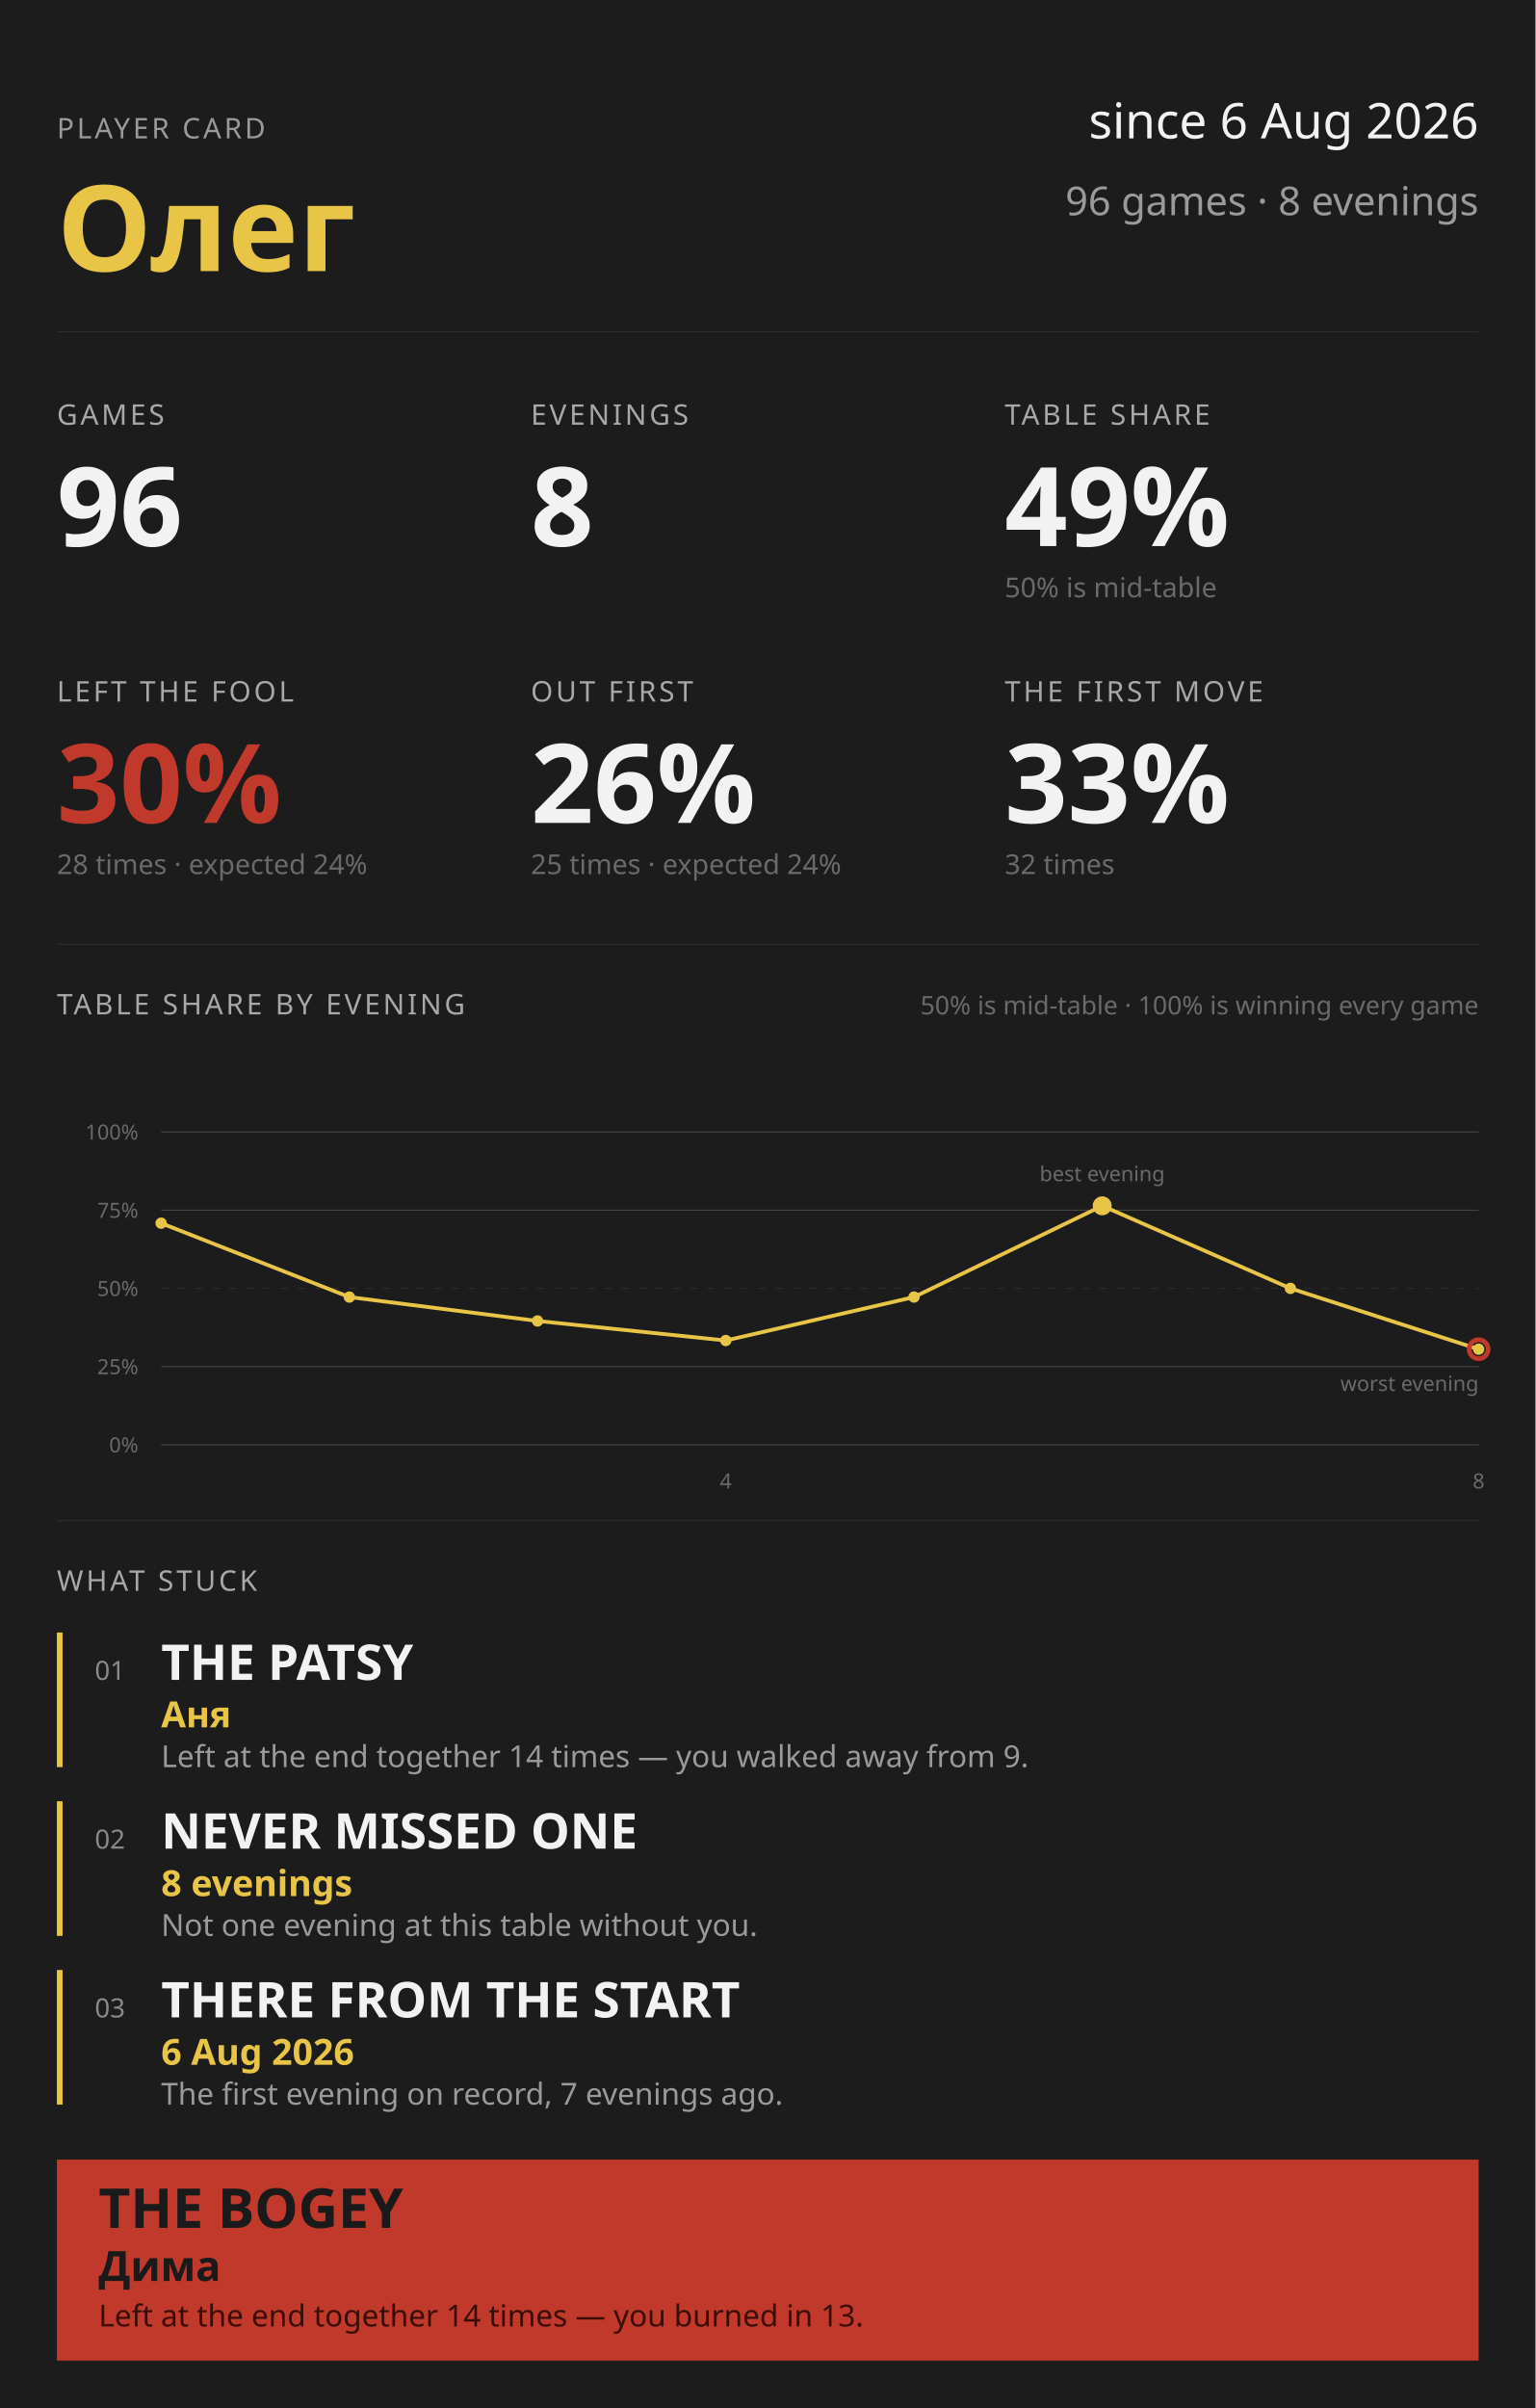
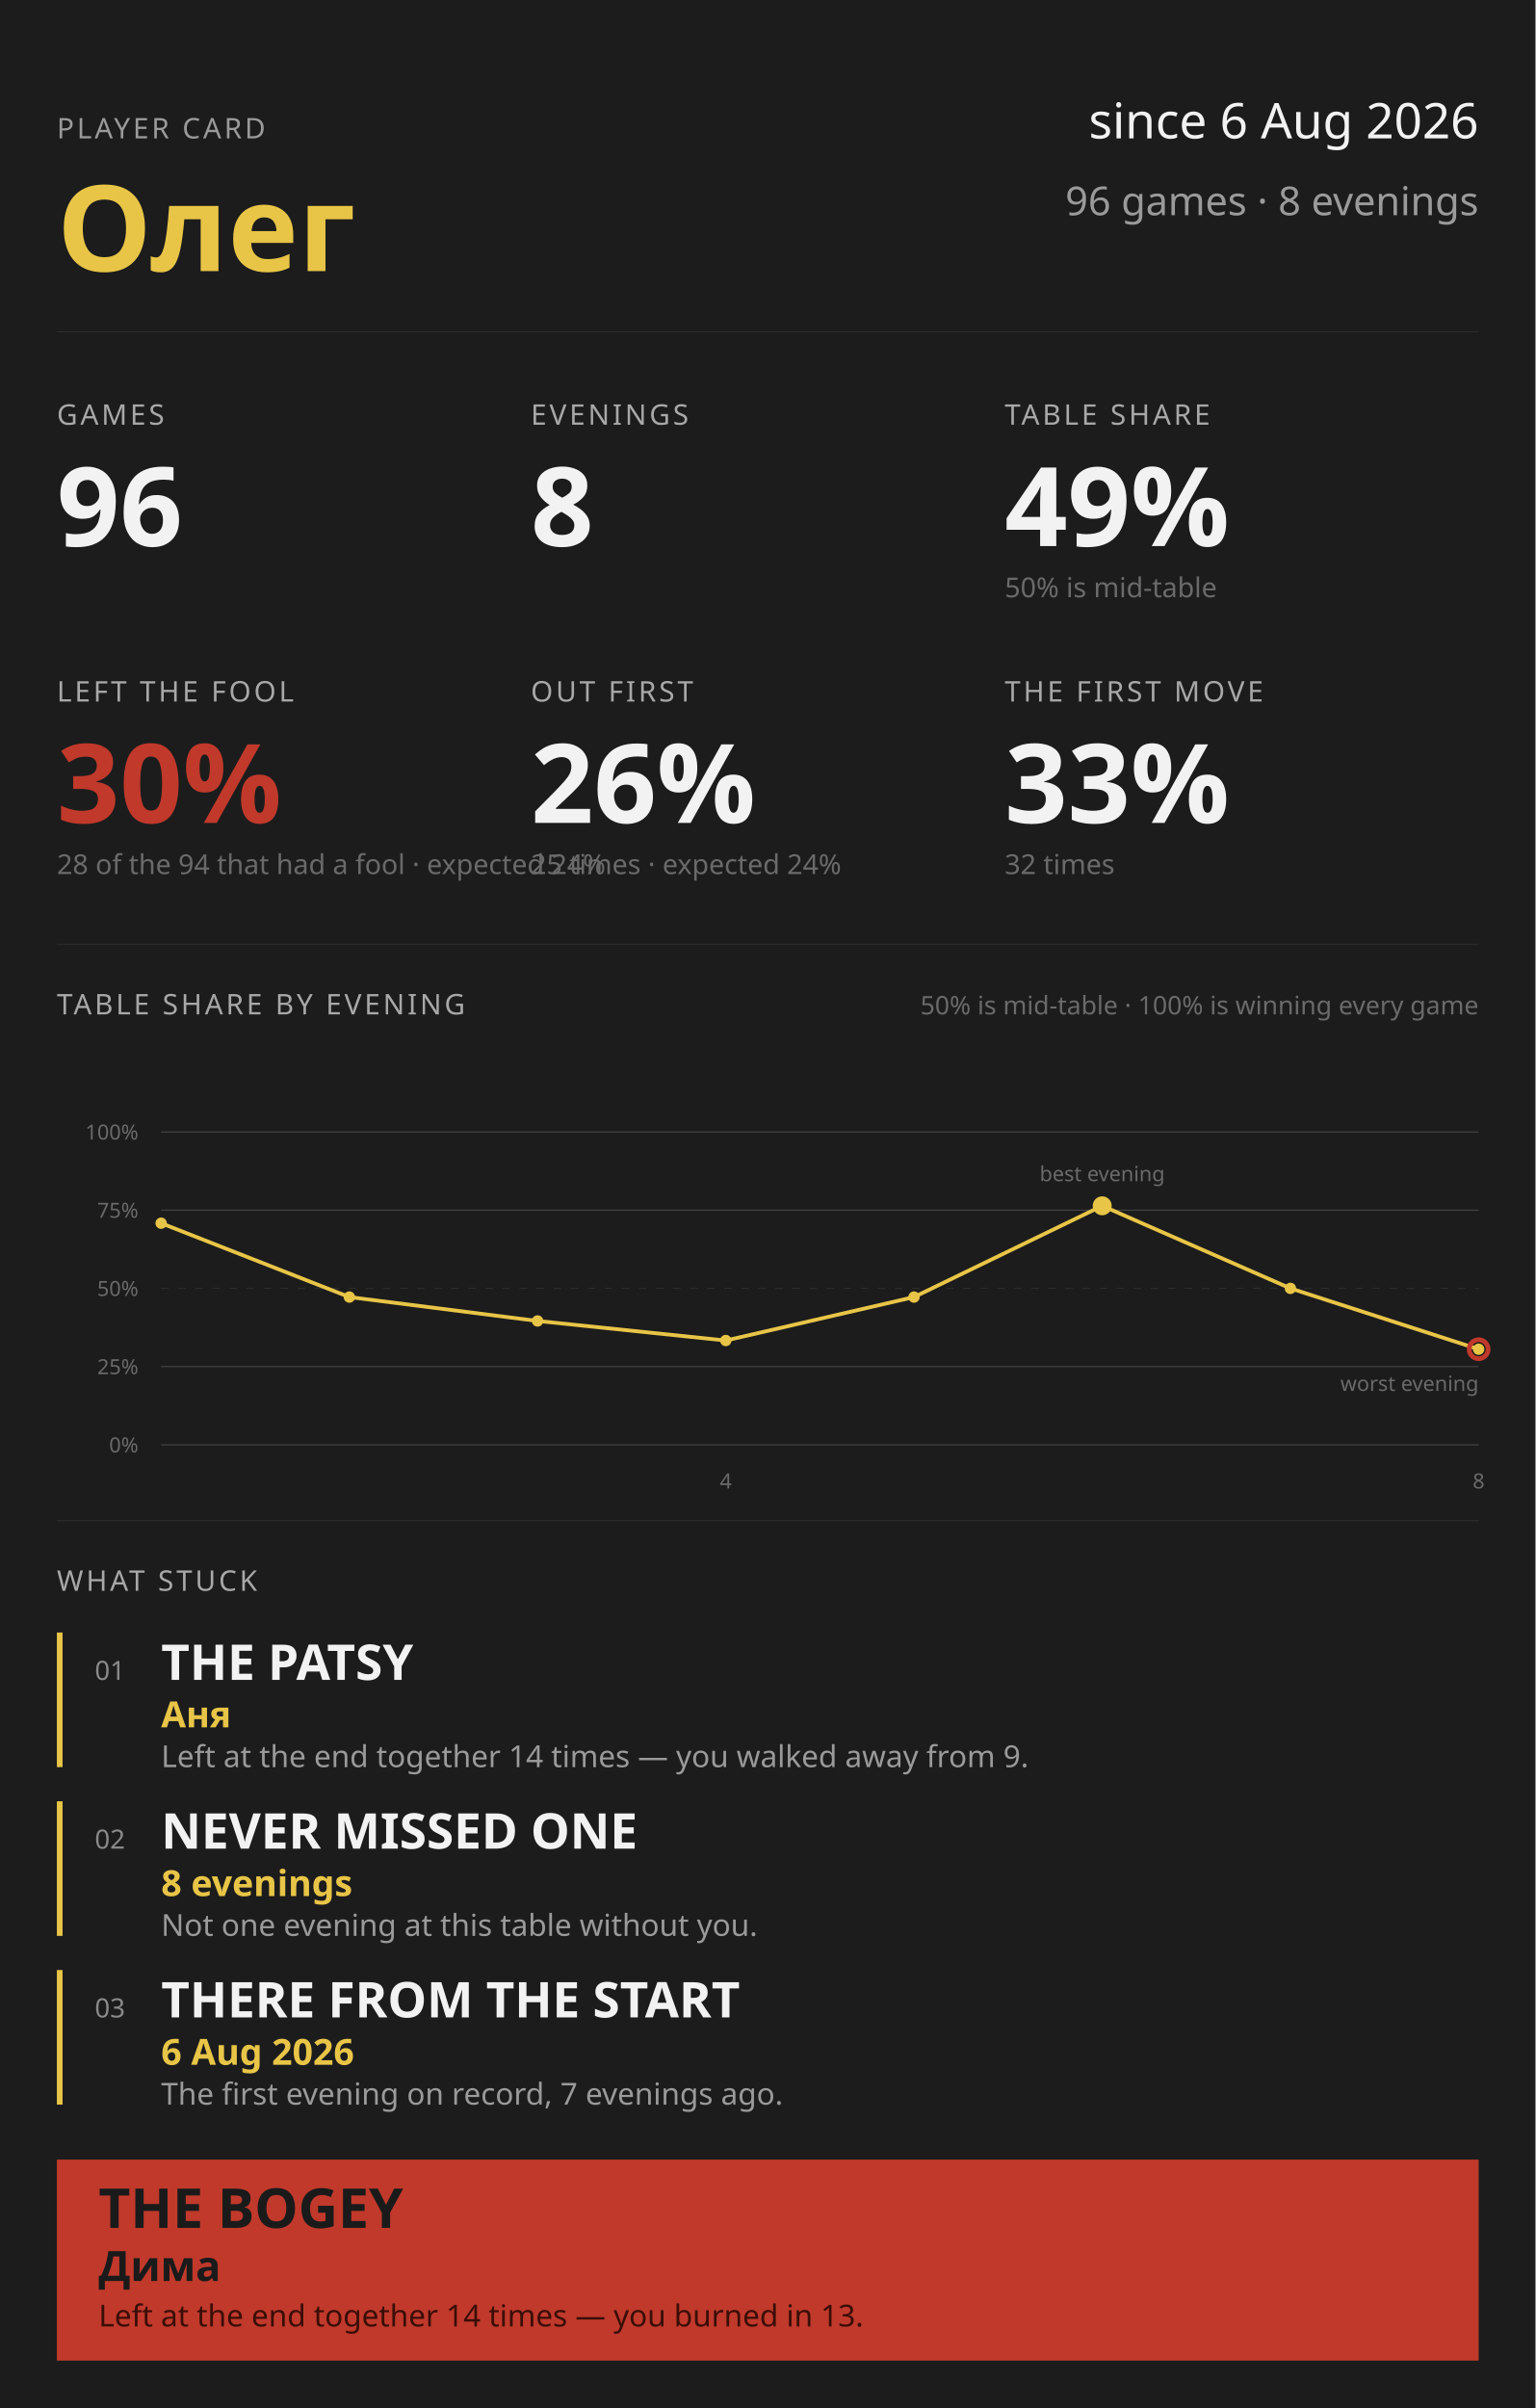
<svg xmlns="http://www.w3.org/2000/svg" width="1620" height="2540" viewBox="0 0 1620 2540">
  <rect x="0" y="0" width="1620" height="2540" fill="#1c1c1c" />
  <text x="60" y="146" fill="#9a9a9a" font-family="Noto Sans" font-size="30" letter-spacing="3">PLAYER CARD</text>
  <text x="60" y="286" fill="#e8c547" font-family="Noto Sans" font-weight="bold" font-size="126">Олег</text>
  <text x="1560" y="146" fill="#f2f2f2" font-family="Noto Sans" font-size="52" text-anchor="end">since 6 Aug 2026</text>
  <text x="1560" y="227" fill="#9a9a9a" font-family="Noto Sans" font-size="42" text-anchor="end">96 games · 8 evenings</text>
  <line x1="60" y1="350" x2="1560" y2="350" stroke="#2e2e2e" stroke-width="1" />
  <text x="60" y="448" fill="#a8a8a8" font-family="Noto Sans" font-size="30" letter-spacing="3">GAMES</text>
  <text x="60" y="576" fill="#f2f2f2" font-family="Noto Sans" font-weight="bold" font-size="116">96</text>
  <text x="560" y="448" fill="#a8a8a8" font-family="Noto Sans" font-size="30" letter-spacing="3">EVENINGS</text>
  <text x="560" y="576" fill="#f2f2f2" font-family="Noto Sans" font-weight="bold" font-size="116">8</text>
  <text x="1060" y="448" fill="#a8a8a8" font-family="Noto Sans" font-size="30" letter-spacing="3">TABLE SHARE</text>
  <text x="1060" y="576" fill="#f2f2f2" font-family="Noto Sans" font-weight="bold" font-size="116">49%</text>
  <text x="1060" y="630" fill="#6a6a6a" font-family="Noto Sans" font-size="29">50% is mid-table</text>
  <text x="60" y="740" fill="#a8a8a8" font-family="Noto Sans" font-size="30" letter-spacing="3">LEFT THE FOOL</text>
  <text x="60" y="868" fill="#c0392b" font-family="Noto Sans" font-weight="bold" font-size="116">30%</text>
-   <text x="60" y="922" fill="#6a6a6a" font-family="Noto Sans" font-size="29">28 times · expected 24%</text>
+   <text x="60" y="922" fill="#6a6a6a" font-family="Noto Sans" font-size="29">28 of the 94 that had a fool · expected 24%</text>
  <text x="560" y="740" fill="#a8a8a8" font-family="Noto Sans" font-size="30" letter-spacing="3">OUT FIRST</text>
  <text x="560" y="868" fill="#f2f2f2" font-family="Noto Sans" font-weight="bold" font-size="116">26%</text>
  <text x="560" y="922" fill="#6a6a6a" font-family="Noto Sans" font-size="29">25 times · expected 24%</text>
  <text x="1060" y="740" fill="#a8a8a8" font-family="Noto Sans" font-size="30" letter-spacing="3">THE FIRST MOVE</text>
  <text x="1060" y="868" fill="#f2f2f2" font-family="Noto Sans" font-weight="bold" font-size="116">33%</text>
  <text x="1060" y="922" fill="#6a6a6a" font-family="Noto Sans" font-size="29">32 times</text>
  <line x1="60" y1="996" x2="1560" y2="996" stroke="#2e2e2e" stroke-width="1" />
  <text x="60" y="1070" fill="#a8a8a8" font-family="Noto Sans" font-size="30" letter-spacing="3">TABLE SHARE BY EVENING</text>
  <text x="1560" y="1070" fill="#6a6a6a" font-family="Noto Sans" font-size="27" text-anchor="end">50% is mid-table · 100% is winning every game</text>
  <line x1="170" y1="1524" x2="1560" y2="1524" stroke="#4a4a4a" stroke-width="1" />
  <text x="146" y="1532" fill="#6a6a6a" font-family="Noto Sans" font-size="22" text-anchor="end">0%</text>
  <line x1="170" y1="1441.5" x2="1560" y2="1441.5" stroke="#4a4a4a" stroke-width="1" />
  <text x="146" y="1449.5" fill="#6a6a6a" font-family="Noto Sans" font-size="22" text-anchor="end">25%</text>
  <line x1="170" y1="1359" x2="1560" y2="1359" stroke="#2e2e2e" stroke-width="1" stroke-dasharray="8 10" />
  <text x="146" y="1367" fill="#6a6a6a" font-family="Noto Sans" font-size="22" text-anchor="end">50%</text>
  <line x1="170" y1="1276.5" x2="1560" y2="1276.5" stroke="#4a4a4a" stroke-width="1" />
  <text x="146" y="1284.5" fill="#6a6a6a" font-family="Noto Sans" font-size="22" text-anchor="end">75%</text>
  <line x1="170" y1="1194" x2="1560" y2="1194" stroke="#4a4a4a" stroke-width="1" />
  <text x="146" y="1202" fill="#6a6a6a" font-family="Noto Sans" font-size="22" text-anchor="end">100%</text>
  <path d="M170 1290.25 L368.57 1368.17 L567.14 1393.38 L765.71 1414 L964.29 1368.17 L1162.86 1271.92 L1361.43 1359 L1560 1423.17" fill="none" stroke="#e8c547" stroke-width="4" />
  <circle cx="170" cy="1290.25" r="6" fill="#e8c547" />
  <circle cx="368.57" cy="1368.17" r="6" fill="#e8c547" />
  <circle cx="567.14" cy="1393.38" r="6" fill="#e8c547" />
  <circle cx="765.71" cy="1414" r="6" fill="#e8c547" />
  <circle cx="964.29" cy="1368.17" r="6" fill="#e8c547" />
  <circle cx="1162.86" cy="1271.92" r="6" fill="#e8c547" />
  <circle cx="1361.43" cy="1359" r="6" fill="#e8c547" />
  <circle cx="1560" cy="1423.17" r="6" fill="#e8c547" />
  <circle cx="1162.86" cy="1271.92" r="10" fill="#e8c547" />
  <text x="1162.86" y="1245.92" fill="#6a6a6a" font-family="Noto Sans" font-size="22" text-anchor="middle">best evening</text>
  <circle cx="1560" cy="1423.17" r="10" fill="none" stroke="#c0392b" stroke-width="5" />
  <text x="1560" y="1467.17" fill="#6a6a6a" font-family="Noto Sans" font-size="22" text-anchor="end">worst evening</text>
  <text x="765.71" y="1570" fill="#6a6a6a" font-family="Noto Sans" font-size="22" text-anchor="middle">4</text>
  <text x="1560" y="1570" fill="#6a6a6a" font-family="Noto Sans" font-size="22" text-anchor="middle">8</text>
  <line x1="60" y1="1604" x2="1560" y2="1604" stroke="#2e2e2e" stroke-width="1" />
  <text x="60" y="1678" fill="#a8a8a8" font-family="Noto Sans" font-size="30" letter-spacing="3">WHAT STUCK</text>
  <rect x="60" y="1722" width="6" height="142" fill="#e8c547" />
  <text x="100" y="1772" fill="#8a8a8a" font-family="Noto Sans" font-size="28">01</text>
  <text x="170" y="1772" fill="#f2f2f2" font-family="Noto Sans" font-weight="bold" font-size="52">THE PATSY</text>
  <text x="170" y="1822" fill="#e8c547" font-family="Noto Sans" font-weight="bold" font-size="38">Аня</text>
  <text x="170" y="1864" fill="#9a9a9a" font-family="Noto Sans" font-size="32">Left at the end together 14 times — you walked away from 9.</text>
  <rect x="60" y="1900" width="6" height="142" fill="#e8c547" />
  <text x="100" y="1950" fill="#8a8a8a" font-family="Noto Sans" font-size="28">02</text>
  <text x="170" y="1950" fill="#f2f2f2" font-family="Noto Sans" font-weight="bold" font-size="52">NEVER MISSED ONE</text>
  <text x="170" y="2000" fill="#e8c547" font-family="Noto Sans" font-weight="bold" font-size="38">8 evenings</text>
  <text x="170" y="2042" fill="#9a9a9a" font-family="Noto Sans" font-size="32">Not one evening at this table without you.</text>
  <rect x="60" y="2078" width="6" height="142" fill="#e8c547" />
  <text x="100" y="2128" fill="#8a8a8a" font-family="Noto Sans" font-size="28">03</text>
  <text x="170" y="2128" fill="#f2f2f2" font-family="Noto Sans" font-weight="bold" font-size="52">THERE FROM THE START</text>
  <text x="170" y="2178" fill="#e8c547" font-family="Noto Sans" font-weight="bold" font-size="38">6 Aug 2026</text>
  <text x="170" y="2220" fill="#9a9a9a" font-family="Noto Sans" font-size="32">The first evening on record, 7 evenings ago.</text>
  <rect x="60" y="2278" width="1500" height="212" fill="#c0392b" />
  <text x="104" y="2350" fill="#1a1a1a" font-family="Noto Sans" font-weight="bold" font-size="58">THE BOGEY</text>
  <text x="104" y="2406" fill="#1a1a1a" font-family="Noto Sans" font-weight="bold" font-size="44">Дима</text>
  <text x="104" y="2454" fill="#3a0e07" font-family="Noto Sans" font-size="32">Left at the end together 14 times — you burned in 13.</text>
</svg>
